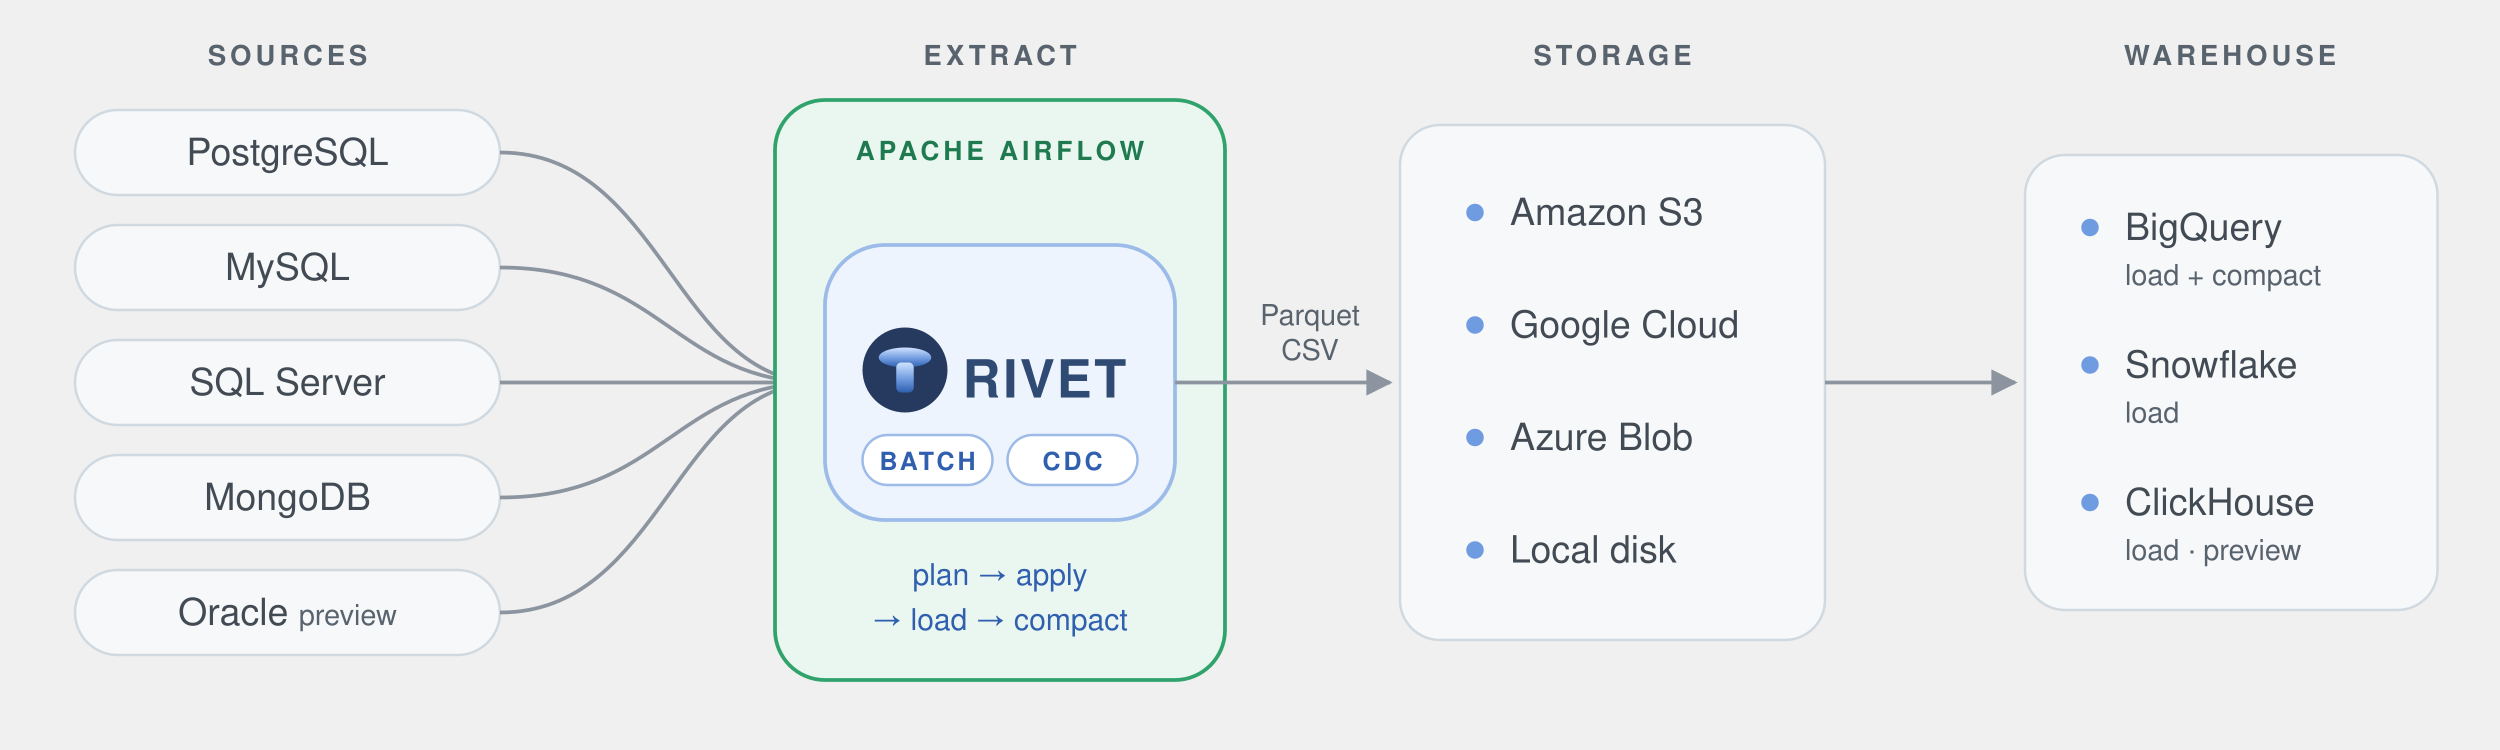
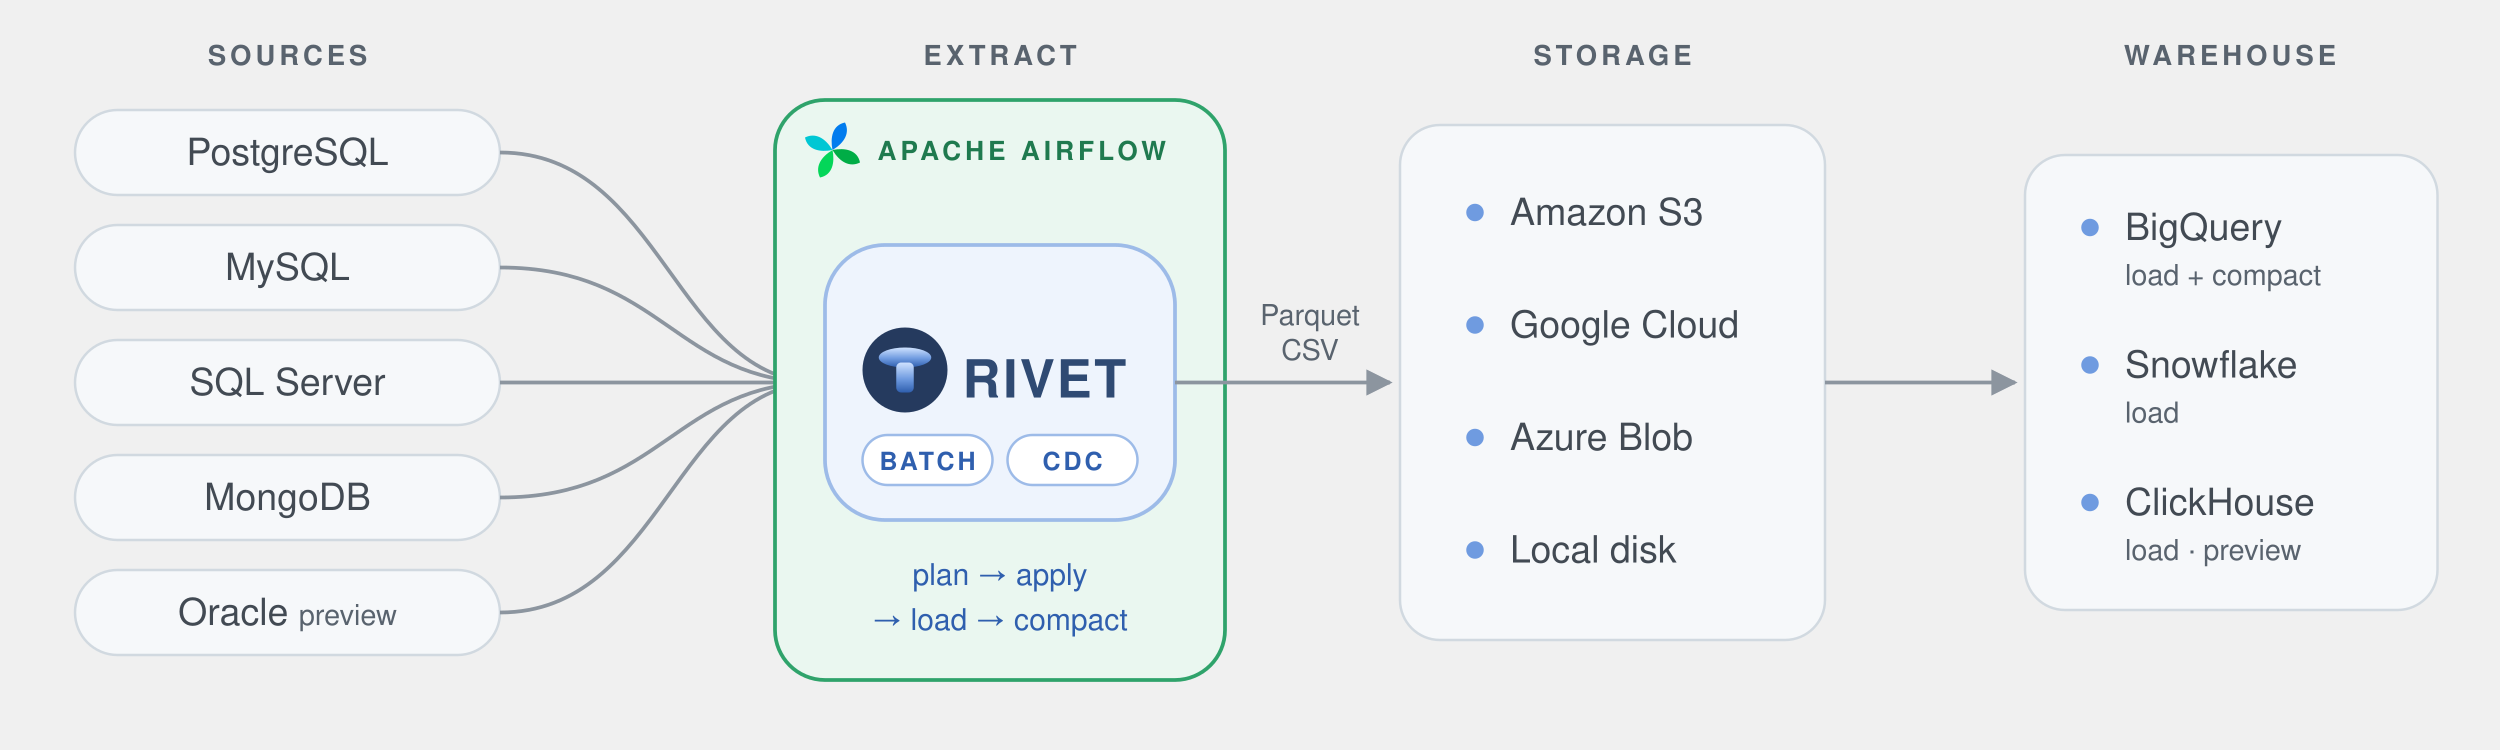
<svg xmlns="http://www.w3.org/2000/svg" viewBox="0 0 1000 300" width="1000" height="300" role="img" aria-label="Apache Airflow runs rivet as tasks (plan, apply, load, compact): PostgreSQL, MySQL, SQL Server, MongoDB and Oracle (preview) flow through rivet, batch or CDC, to S3, GCS, Azure Blob or local disk, then into BigQuery, Snowflake or ClickHouse (preview)">
  <defs>
    <linearGradient id="steel" x1="0" y1="0" x2="0" y2="1">
      <stop offset="0" stop-color="#cfe2ff" />
      <stop offset="0.55" stop-color="#6f9be0" />
      <stop offset="1" stop-color="#2f5fae" />
    </linearGradient>
    <marker id="arrow" viewBox="0 0 10 10" refX="9" refY="5" markerWidth="7" markerHeight="7" orient="auto-start-reverse">
      <path class="head" d="M0,0 L10,5 L0,10 z" />
    </marker>
    <style>
      text { font-family: -apple-system, BlinkMacSystemFont, "Segoe UI", Helvetica, Arial, sans-serif; }
      .cap { font-size: 11px; font-weight: 600; letter-spacing: 1.6px; fill: #59636e; }
      .pill { fill: #f6f8fa; stroke: #d1d9e0; stroke-width: 1; }
      .card { fill: #f6f8fa; stroke: #d1d9e0; stroke-width: 1; }
      .label { font-size: 15px; font-weight: 500; fill: #424a53; }
      .edge { fill: none; stroke: #8c959f; stroke-width: 1.5; }
      .head { fill: #8c959f; }
      .note { font-size: 11.5px; fill: #59636e; }
      .dot { fill: #6f9be0; }
      .node { fill: #eef4fd; stroke: #9dbbe8; stroke-width: 1.5; }
      .halo { fill: #253a5e; }
      .brand { font-size: 21px; font-weight: 800; letter-spacing: 1px; fill: #2f4a73; }
      .chip { fill: #ffffff; stroke: #9dbbe8; stroke-width: 1; }
      .chiptext { font-size: 10px; font-weight: 700; letter-spacing: 1.2px; fill: #2f5fae; }
      .hint { font-size: 12px; font-weight: 500; fill: #2f5fae; }
      .muted { font-size: 11.5px; fill: #59636e; }
      .af { fill: #eaf7f0; stroke: #2fa36b; stroke-width: 1.5; }
      .aftitle { font-size: 10.5px; font-weight: 700; letter-spacing: 1.6px; fill: #1f7a4f; }
    </style>
  </defs>
  <text class="cap" x="115" y="26" text-anchor="middle">SOURCES</text>
  <text class="cap" x="400" y="26" text-anchor="middle">EXTRACT</text>
  <text class="cap" x="645" y="26" text-anchor="middle">STORAGE</text>
  <text class="cap" x="892" y="26" text-anchor="middle">WAREHOUSE</text>
  <rect class="pill" x="30" y="44" width="170" height="34" rx="17" />
  <text class="label" x="115" y="66" text-anchor="middle">PostgreSQL</text>
  <rect class="pill" x="30" y="90" width="170" height="34" rx="17" />
  <text class="label" x="115" y="112" text-anchor="middle">MySQL</text>
  <rect class="pill" x="30" y="136" width="170" height="34" rx="17" />
  <text class="label" x="115" y="158" text-anchor="middle">SQL Server</text>
  <rect class="pill" x="30" y="182" width="170" height="34" rx="17" />
  <text class="label" x="115" y="204" text-anchor="middle">MongoDB</text>
  <rect class="pill" x="30" y="228" width="170" height="34" rx="17" />
  <text class="label" x="115" y="250" text-anchor="middle">Oracle <tspan class="muted">preview</tspan>
  </text>
  <path class="edge" d="M200,61 C265,61 270,153 328,153" />
  <path class="edge" d="M200,107 C265,107 270,153 328,153" />
  <path class="edge" d="M200,153 C265,153 270,153 328,153" />
  <path class="edge" d="M200,199 C265,199 270,153 328,153" />
  <path class="edge" d="M200,245 C265,245 270,153 328,153" />
  <rect class="af" x="310" y="40" width="180" height="232" rx="20" />
-   <text class="aftitle" x="400" y="64" text-anchor="middle">APACHE AIRFLOW</text>
+   <g transform="translate(333,60)">
+     <path d="M0,0 C-1,-5 0,-10 5,-11 C7,-7 5,-3 0,0z" fill="#017CEE" />
+     <path d="M0,0 C-1,-5 0,-10 5,-11 C7,-7 5,-3 0,0z" fill="#00AD46" transform="rotate(90)" />
+     <path d="M0,0 C-1,-5 0,-10 5,-11 C7,-7 5,-3 0,0z" fill="#04D659" transform="rotate(180)" />
+     <path d="M0,0 C-1,-5 0,-10 5,-11 C7,-7 5,-3 0,0z" fill="#00C7D4" transform="rotate(270)" />
+   </g>
+   <text class="aftitle" x="351" y="64">APACHE AIRFLOW</text>
  <rect class="node" x="330" y="98" width="140" height="110" rx="24" />
  <circle class="halo" cx="362" cy="148" r="17" />
  <ellipse cx="362" cy="143" rx="10.5" ry="4" fill="url(#steel)" />
  <rect x="358.5" y="145" width="7" height="12" rx="2" fill="url(#steel)" />
  <text class="brand" x="385" y="159">RIVET</text>
  <rect class="chip" x="345" y="174" width="52" height="20" rx="10" />
  <text class="chiptext" x="371" y="188" text-anchor="middle">BATCH</text>
  <rect class="chip" x="403" y="174" width="52" height="20" rx="10" />
  <text class="chiptext" x="429" y="188" text-anchor="middle">CDC</text>
  <text class="hint" x="400" y="234" text-anchor="middle">plan → apply</text>
  <text class="hint" x="400" y="252" text-anchor="middle">→ load → compact</text>
  <path class="edge" d="M470,153 L556,153" marker-end="url(#arrow)" />
  <text class="note" x="524" y="130" text-anchor="middle">Parquet</text>
  <text class="note" x="524" y="144" text-anchor="middle">CSV</text>
  <rect class="card" x="560" y="50" width="170" height="206" rx="16" />
  <circle class="dot" cx="590" cy="85" r="3.5" />
  <text class="label" x="604" y="90">Amazon S3</text>
  <circle class="dot" cx="590" cy="130" r="3.5" />
  <text class="label" x="604" y="135">Google Cloud</text>
  <circle class="dot" cx="590" cy="175" r="3.5" />
  <text class="label" x="604" y="180">Azure Blob</text>
  <circle class="dot" cx="590" cy="220" r="3.5" />
  <text class="label" x="604" y="225">Local disk</text>
  <path class="edge" d="M730,153 L806,153" marker-end="url(#arrow)" />
  <rect class="card" x="810" y="62" width="165" height="182" rx="16" />
  <circle class="dot" cx="836" cy="91" r="3.5" />
  <text class="label" x="850" y="96">BigQuery</text>
  <text class="muted" x="850" y="114">load + compact</text>
  <circle class="dot" cx="836" cy="146" r="3.5" />
  <text class="label" x="850" y="151">Snowflake</text>
  <text class="muted" x="850" y="169">load</text>
  <circle class="dot" cx="836" cy="201" r="3.5" />
  <text class="label" x="850" y="206">ClickHouse</text>
  <text class="muted" x="850" y="224">load · preview</text>
</svg>
